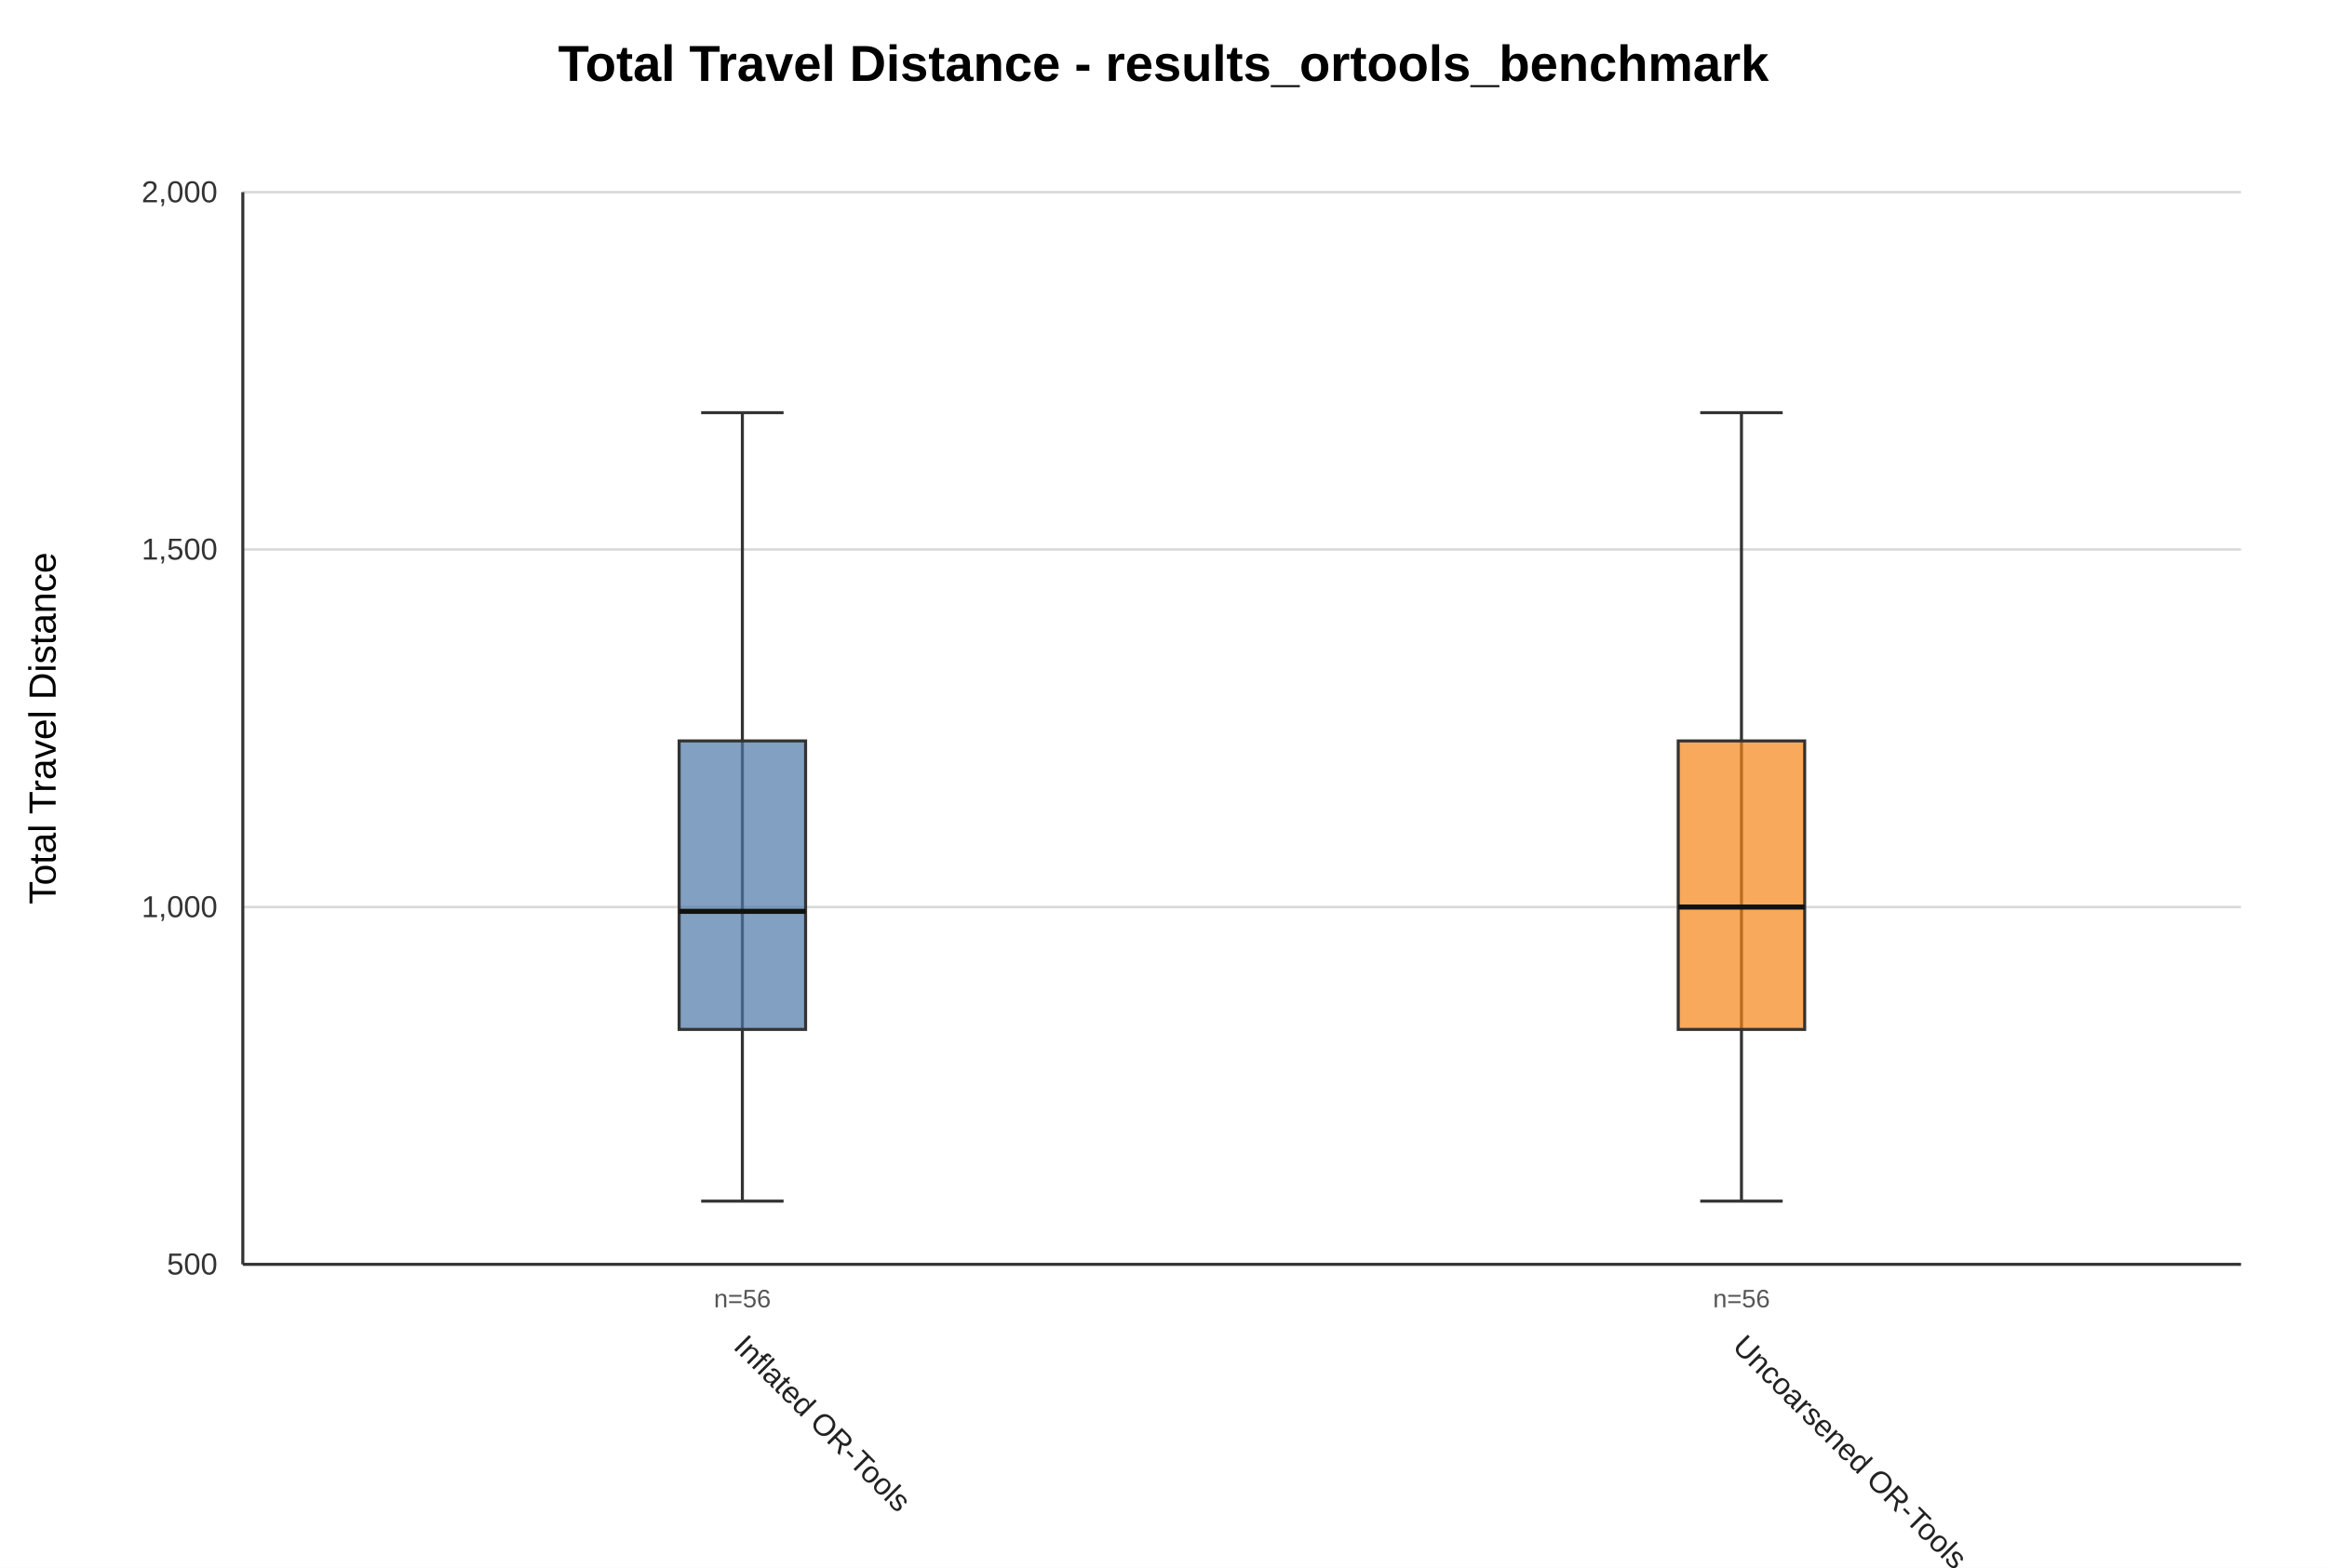
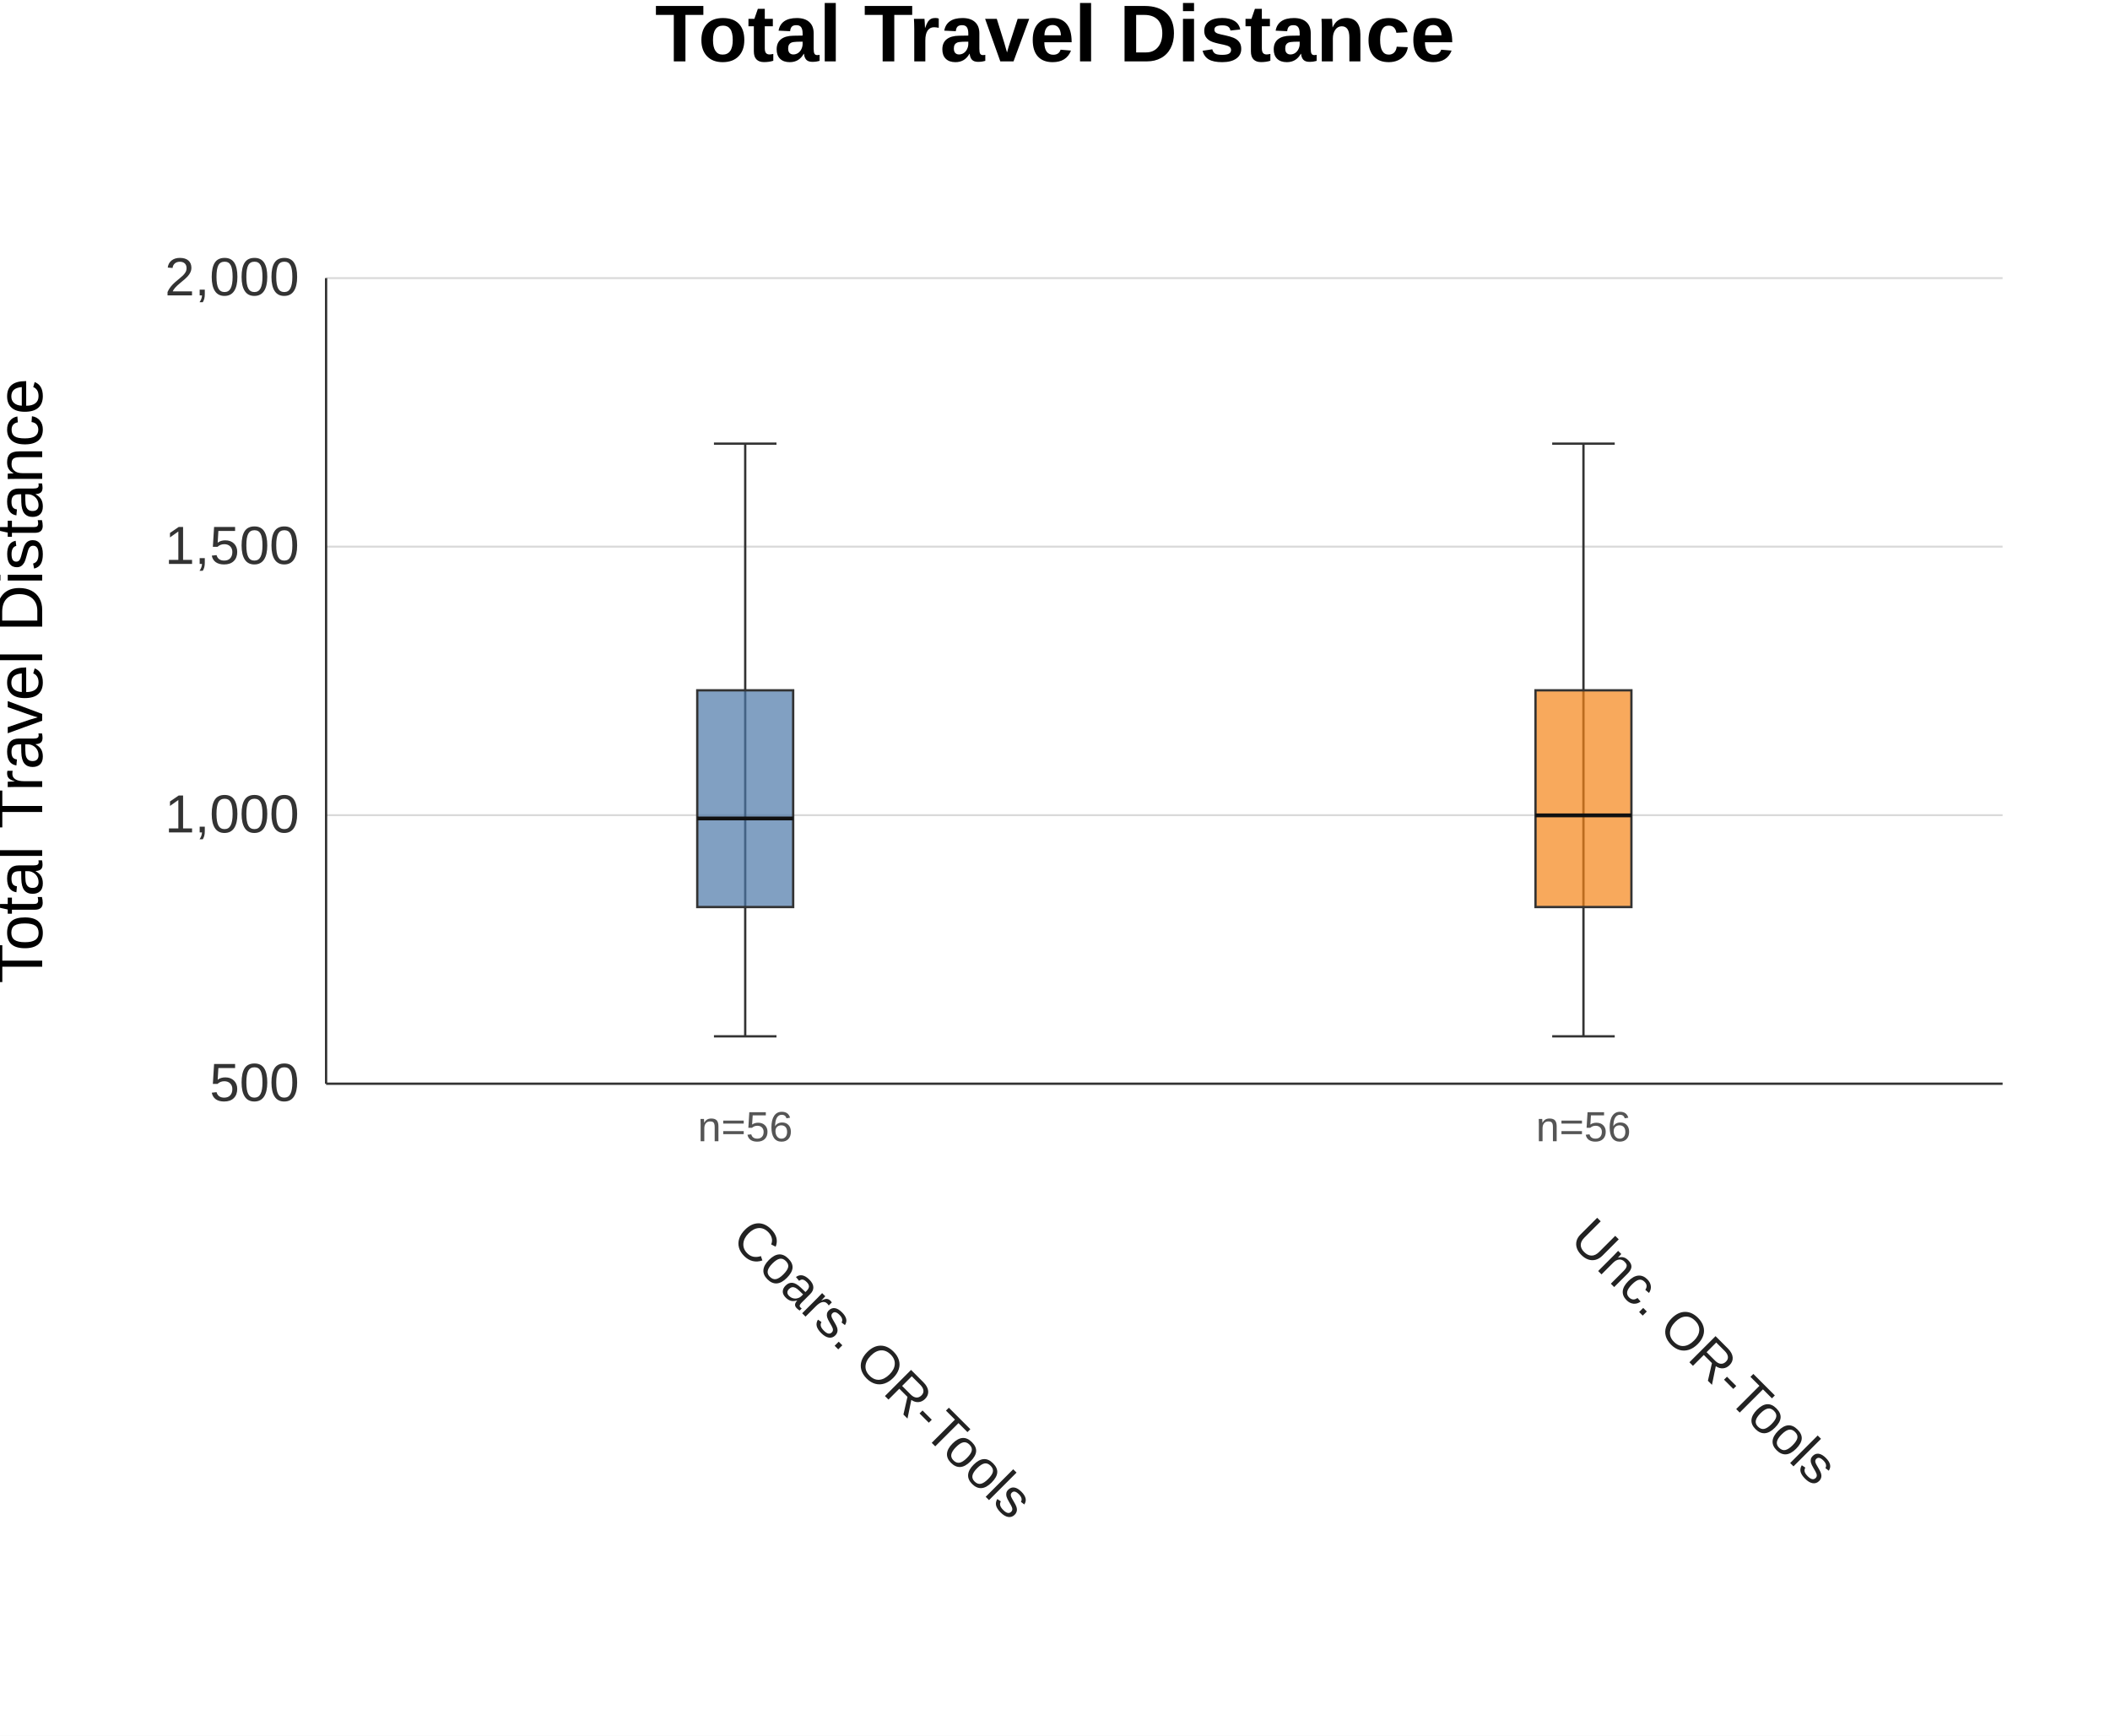
- <svg xmlns="http://www.w3.org/2000/svg" width="920" height="620" viewBox="0 0 920 620">
-   <rect x="0" y="0" width="920" height="620" fill="#ffffff" />
-   <text x="460.0" y="32" text-anchor="middle" font-family="Arial, sans-serif" font-size="20" font-weight="700">Total Travel Distance - results_ortools_benchmark</text>
-   <text transform="translate(22 288.0) rotate(-90)" text-anchor="middle" font-family="Arial, sans-serif" font-size="15">Total Travel Distance</text>
-   <line x1="96" y1="500.0" x2="886" y2="500.0" stroke="#d9d9d9" stroke-width="1" />
-   <text x="86" y="504.0" text-anchor="end" font-family="Arial, sans-serif" font-size="12" fill="#333333">500</text>
-   <line x1="96" y1="358.7" x2="886" y2="358.7" stroke="#d9d9d9" stroke-width="1" />
-   <text x="86" y="362.7" text-anchor="end" font-family="Arial, sans-serif" font-size="12" fill="#333333">1,000</text>
-   <line x1="96" y1="217.3" x2="886" y2="217.3" stroke="#d9d9d9" stroke-width="1" />
-   <text x="86" y="221.3" text-anchor="end" font-family="Arial, sans-serif" font-size="12" fill="#333333">1,500</text>
-   <line x1="96" y1="76.0" x2="886" y2="76.0" stroke="#d9d9d9" stroke-width="1" />
-   <text x="86" y="80.0" text-anchor="end" font-family="Arial, sans-serif" font-size="12" fill="#333333">2,000</text>
-   <line x1="96" y1="76" x2="96" y2="500" stroke="#333333" stroke-width="1.2" />
-   <line x1="96" y1="500" x2="886" y2="500" stroke="#333333" stroke-width="1.2" />
-   <line x1="293.5" y1="163.2" x2="293.5" y2="475.0" stroke="#333333" stroke-width="1.2" />
-   <line x1="277.2" y1="163.2" x2="309.8" y2="163.2" stroke="#333333" stroke-width="1.2" />
-   <line x1="277.2" y1="475.0" x2="309.8" y2="475.0" stroke="#333333" stroke-width="1.2" />
-   <rect x="268.5" y="293.0" width="50.0" height="114.1" fill="#4C78A8" fill-opacity="0.70" stroke="#333333" stroke-width="1.2" />
-   <line x1="268.5" y1="360.4" x2="318.5" y2="360.4" stroke="#111111" stroke-width="2" />
-   <text x="293.5" y="517" text-anchor="middle" font-family="Arial, sans-serif" font-size="10" fill="#555555">n=56</text>
-   <text transform="translate(289.5 533) rotate(45)" text-anchor="start" font-family="Arial, sans-serif" font-size="12" fill="#222222">Inflated OR-Tools</text>
-   <line x1="688.5" y1="163.2" x2="688.5" y2="475.0" stroke="#333333" stroke-width="1.2" />
-   <line x1="672.2" y1="163.2" x2="704.8" y2="163.2" stroke="#333333" stroke-width="1.2" />
-   <line x1="672.2" y1="475.0" x2="704.8" y2="475.0" stroke="#333333" stroke-width="1.2" />
-   <rect x="663.5" y="293.0" width="50.0" height="114.1" fill="#F58518" fill-opacity="0.70" stroke="#333333" stroke-width="1.2" />
-   <line x1="663.5" y1="358.7" x2="713.5" y2="358.7" stroke="#111111" stroke-width="2" />
-   <text x="688.5" y="517" text-anchor="middle" font-family="Arial, sans-serif" font-size="10" fill="#555555">n=56</text>
-   <text transform="translate(684.5 533) rotate(45)" text-anchor="start" font-family="Arial, sans-serif" font-size="12" fill="#222222">Uncoarsened OR-Tools</text>
+ <svg xmlns="http://www.w3.org/2000/svg" width="1100" height="905" viewBox="0 0 1100 905">
+   <rect x="0" y="0" width="1100" height="905" fill="#ffffff" />
+   <text x="550.0" y="32" text-anchor="middle" font-family="Arial, sans-serif" font-size="42" font-weight="700">Total Travel Distance</text>
+   <text transform="translate(22 355.0) rotate(-90)" text-anchor="middle" font-family="Arial, sans-serif" font-size="34">Total Travel Distance</text>
+   <line x1="170" y1="565.0" x2="1044" y2="565.0" stroke="#d9d9d9" stroke-width="1" />
+   <text x="156" y="574.0" text-anchor="end" font-family="Arial, sans-serif" font-size="28" fill="#333333">500</text>
+   <line x1="170" y1="425.0" x2="1044" y2="425.0" stroke="#d9d9d9" stroke-width="1" />
+   <text x="156" y="434.0" text-anchor="end" font-family="Arial, sans-serif" font-size="28" fill="#333333">1,000</text>
+   <line x1="170" y1="285.0" x2="1044" y2="285.0" stroke="#d9d9d9" stroke-width="1" />
+   <text x="156" y="294.0" text-anchor="end" font-family="Arial, sans-serif" font-size="28" fill="#333333">1,500</text>
+   <line x1="170" y1="145.0" x2="1044" y2="145.0" stroke="#d9d9d9" stroke-width="1" />
+   <text x="156" y="154.0" text-anchor="end" font-family="Arial, sans-serif" font-size="28" fill="#333333">2,000</text>
+   <line x1="170" y1="145" x2="170" y2="565" stroke="#333333" stroke-width="1.2" />
+   <line x1="170" y1="565" x2="1044" y2="565" stroke="#333333" stroke-width="1.2" />
+   <line x1="388.5" y1="231.3" x2="388.5" y2="540.3" stroke="#333333" stroke-width="1.2" />
+   <line x1="372.2" y1="231.3" x2="404.8" y2="231.3" stroke="#333333" stroke-width="1.2" />
+   <line x1="372.2" y1="540.3" x2="404.8" y2="540.3" stroke="#333333" stroke-width="1.2" />
+   <rect x="363.5" y="359.9" width="50.0" height="113.0" fill="#4C78A8" fill-opacity="0.70" stroke="#333333" stroke-width="1.2" />
+   <line x1="363.5" y1="426.7" x2="413.5" y2="426.7" stroke="#111111" stroke-width="2" />
+   <text x="388.5" y="595" text-anchor="middle" font-family="Arial, sans-serif" font-size="22" fill="#555555">n=56</text>
+   <text transform="translate(380.5 647) rotate(45)" text-anchor="start" font-family="Arial, sans-serif" font-size="28" fill="#222222">Coars. OR-Tools</text>
+   <line x1="825.5" y1="231.3" x2="825.5" y2="540.3" stroke="#333333" stroke-width="1.2" />
+   <line x1="809.2" y1="231.3" x2="841.8" y2="231.3" stroke="#333333" stroke-width="1.2" />
+   <line x1="809.2" y1="540.3" x2="841.8" y2="540.3" stroke="#333333" stroke-width="1.2" />
+   <rect x="800.5" y="359.9" width="50.0" height="113.0" fill="#F58518" fill-opacity="0.70" stroke="#333333" stroke-width="1.2" />
+   <line x1="800.5" y1="425.1" x2="850.5" y2="425.1" stroke="#111111" stroke-width="2" />
+   <text x="825.5" y="595" text-anchor="middle" font-family="Arial, sans-serif" font-size="22" fill="#555555">n=56</text>
+   <text transform="translate(817.5 647) rotate(45)" text-anchor="start" font-family="Arial, sans-serif" font-size="28" fill="#222222">Unc. OR-Tools</text>
</svg>
